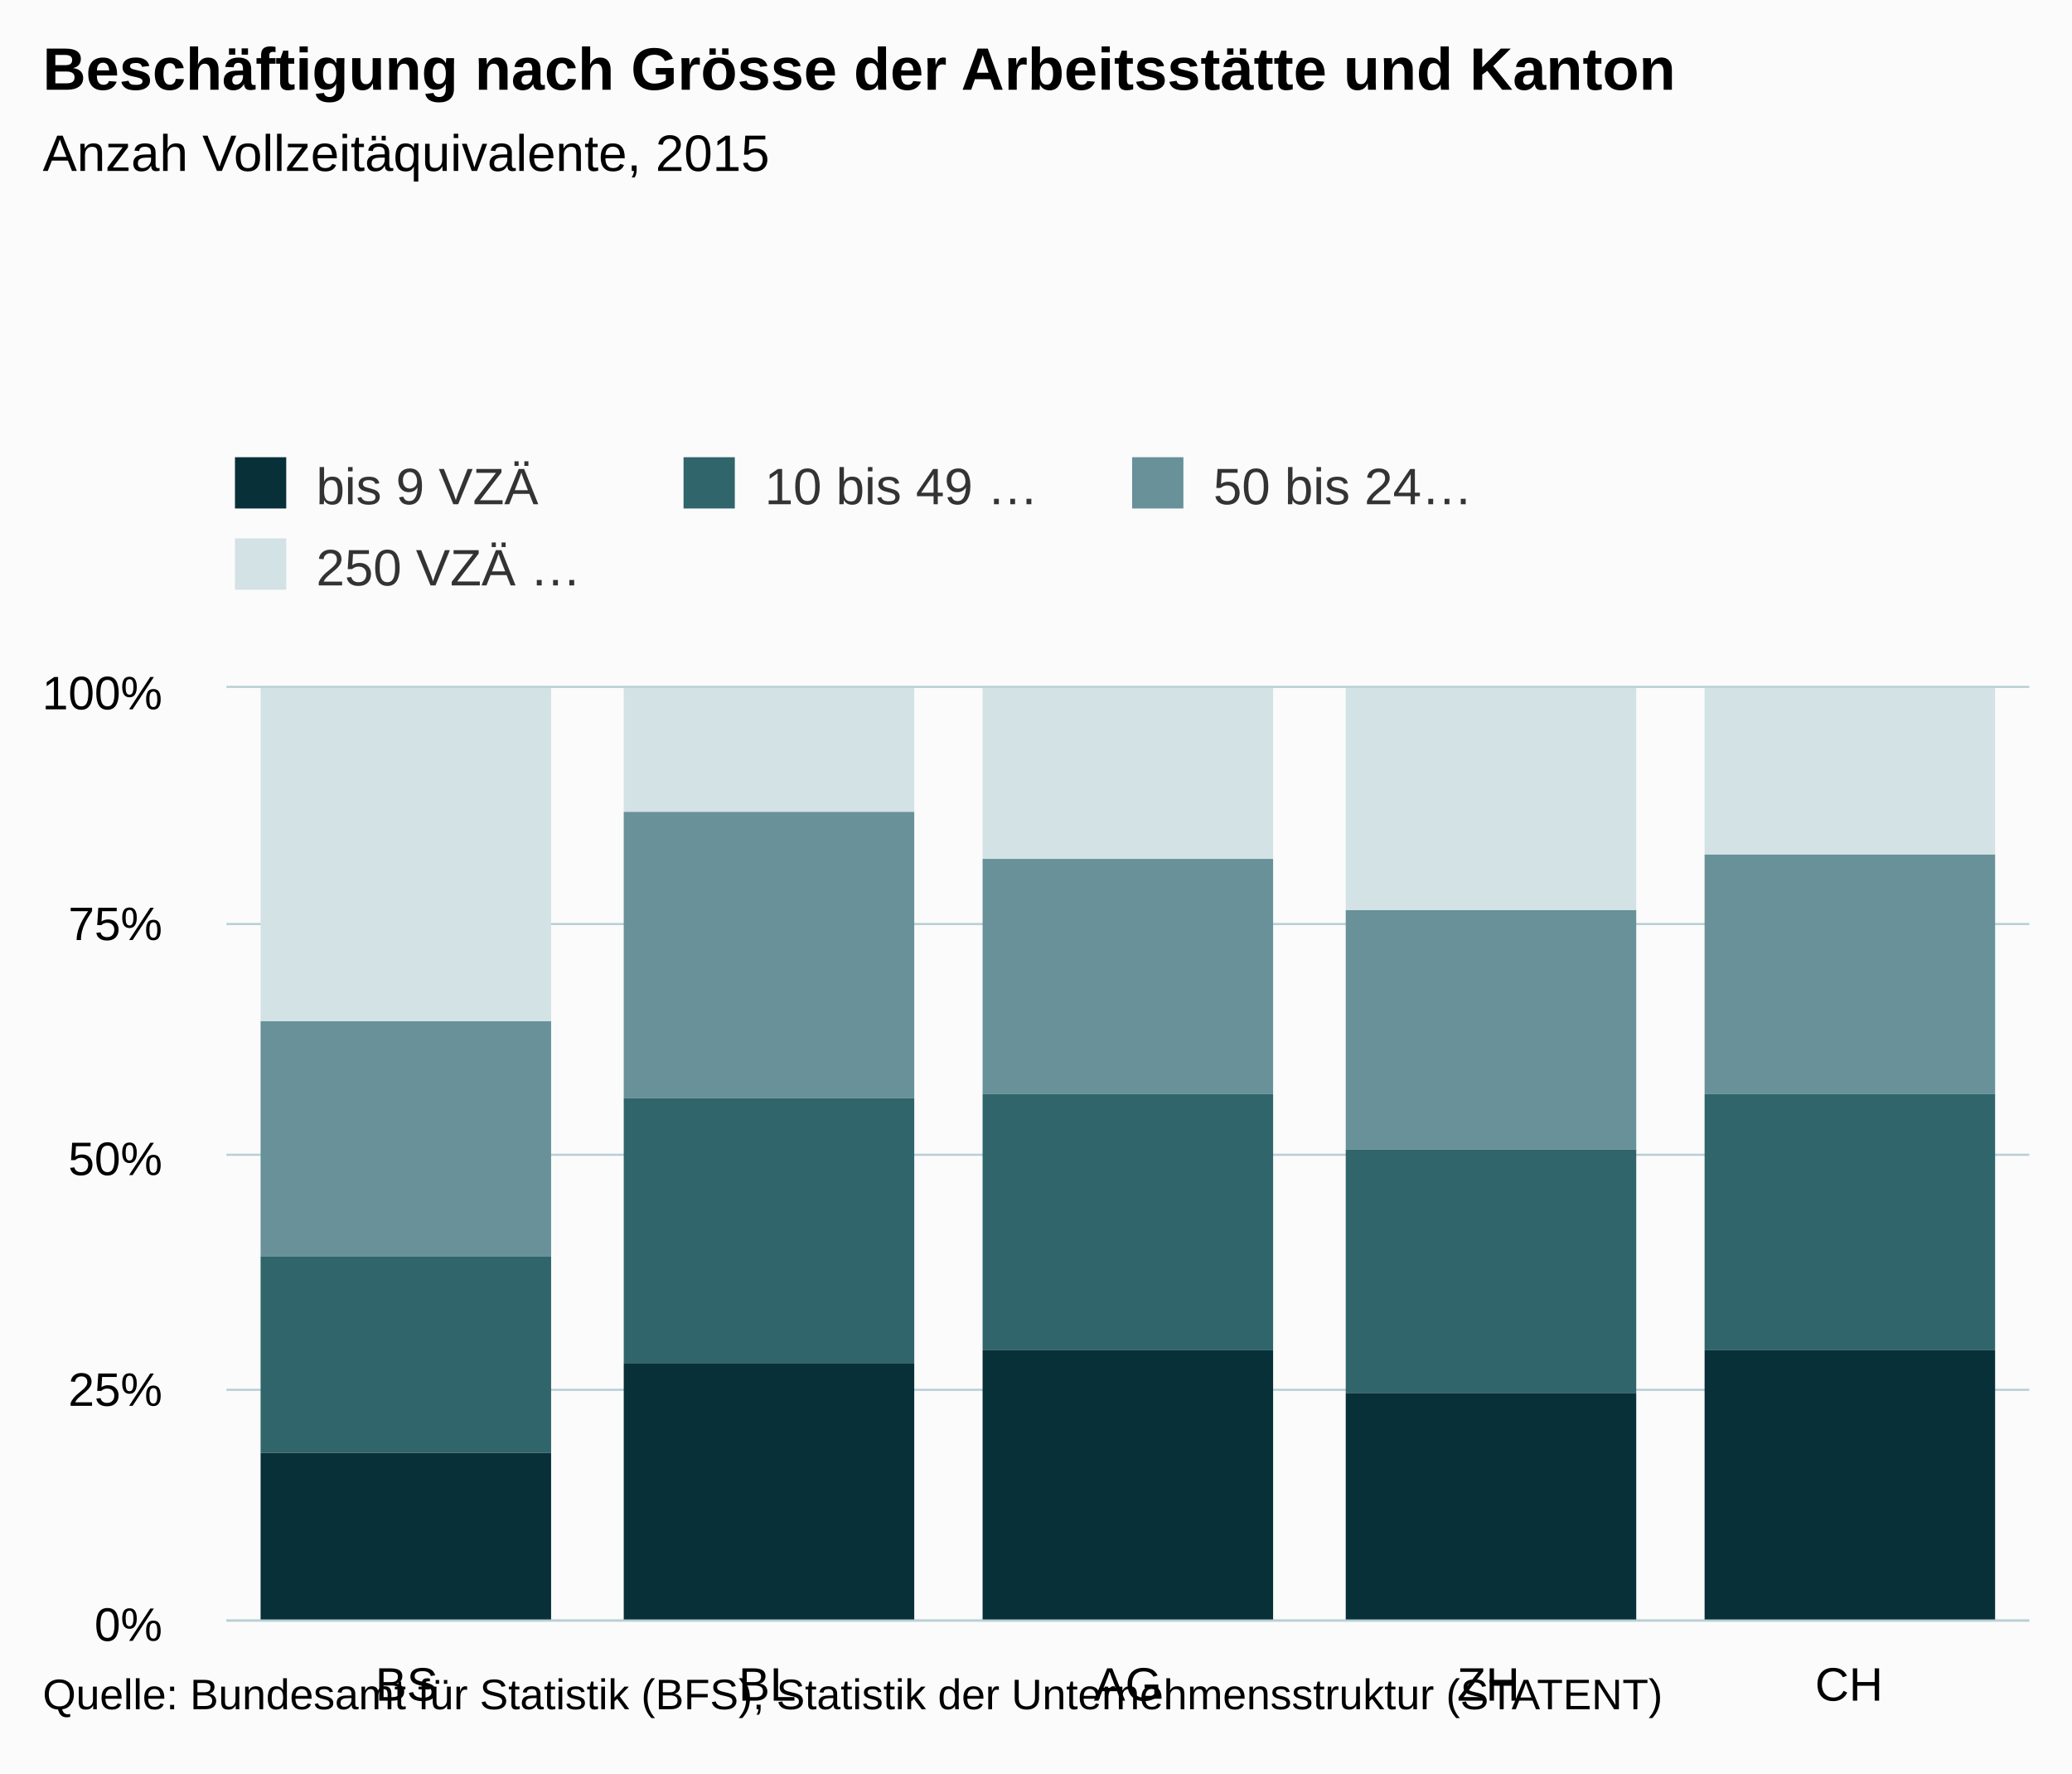
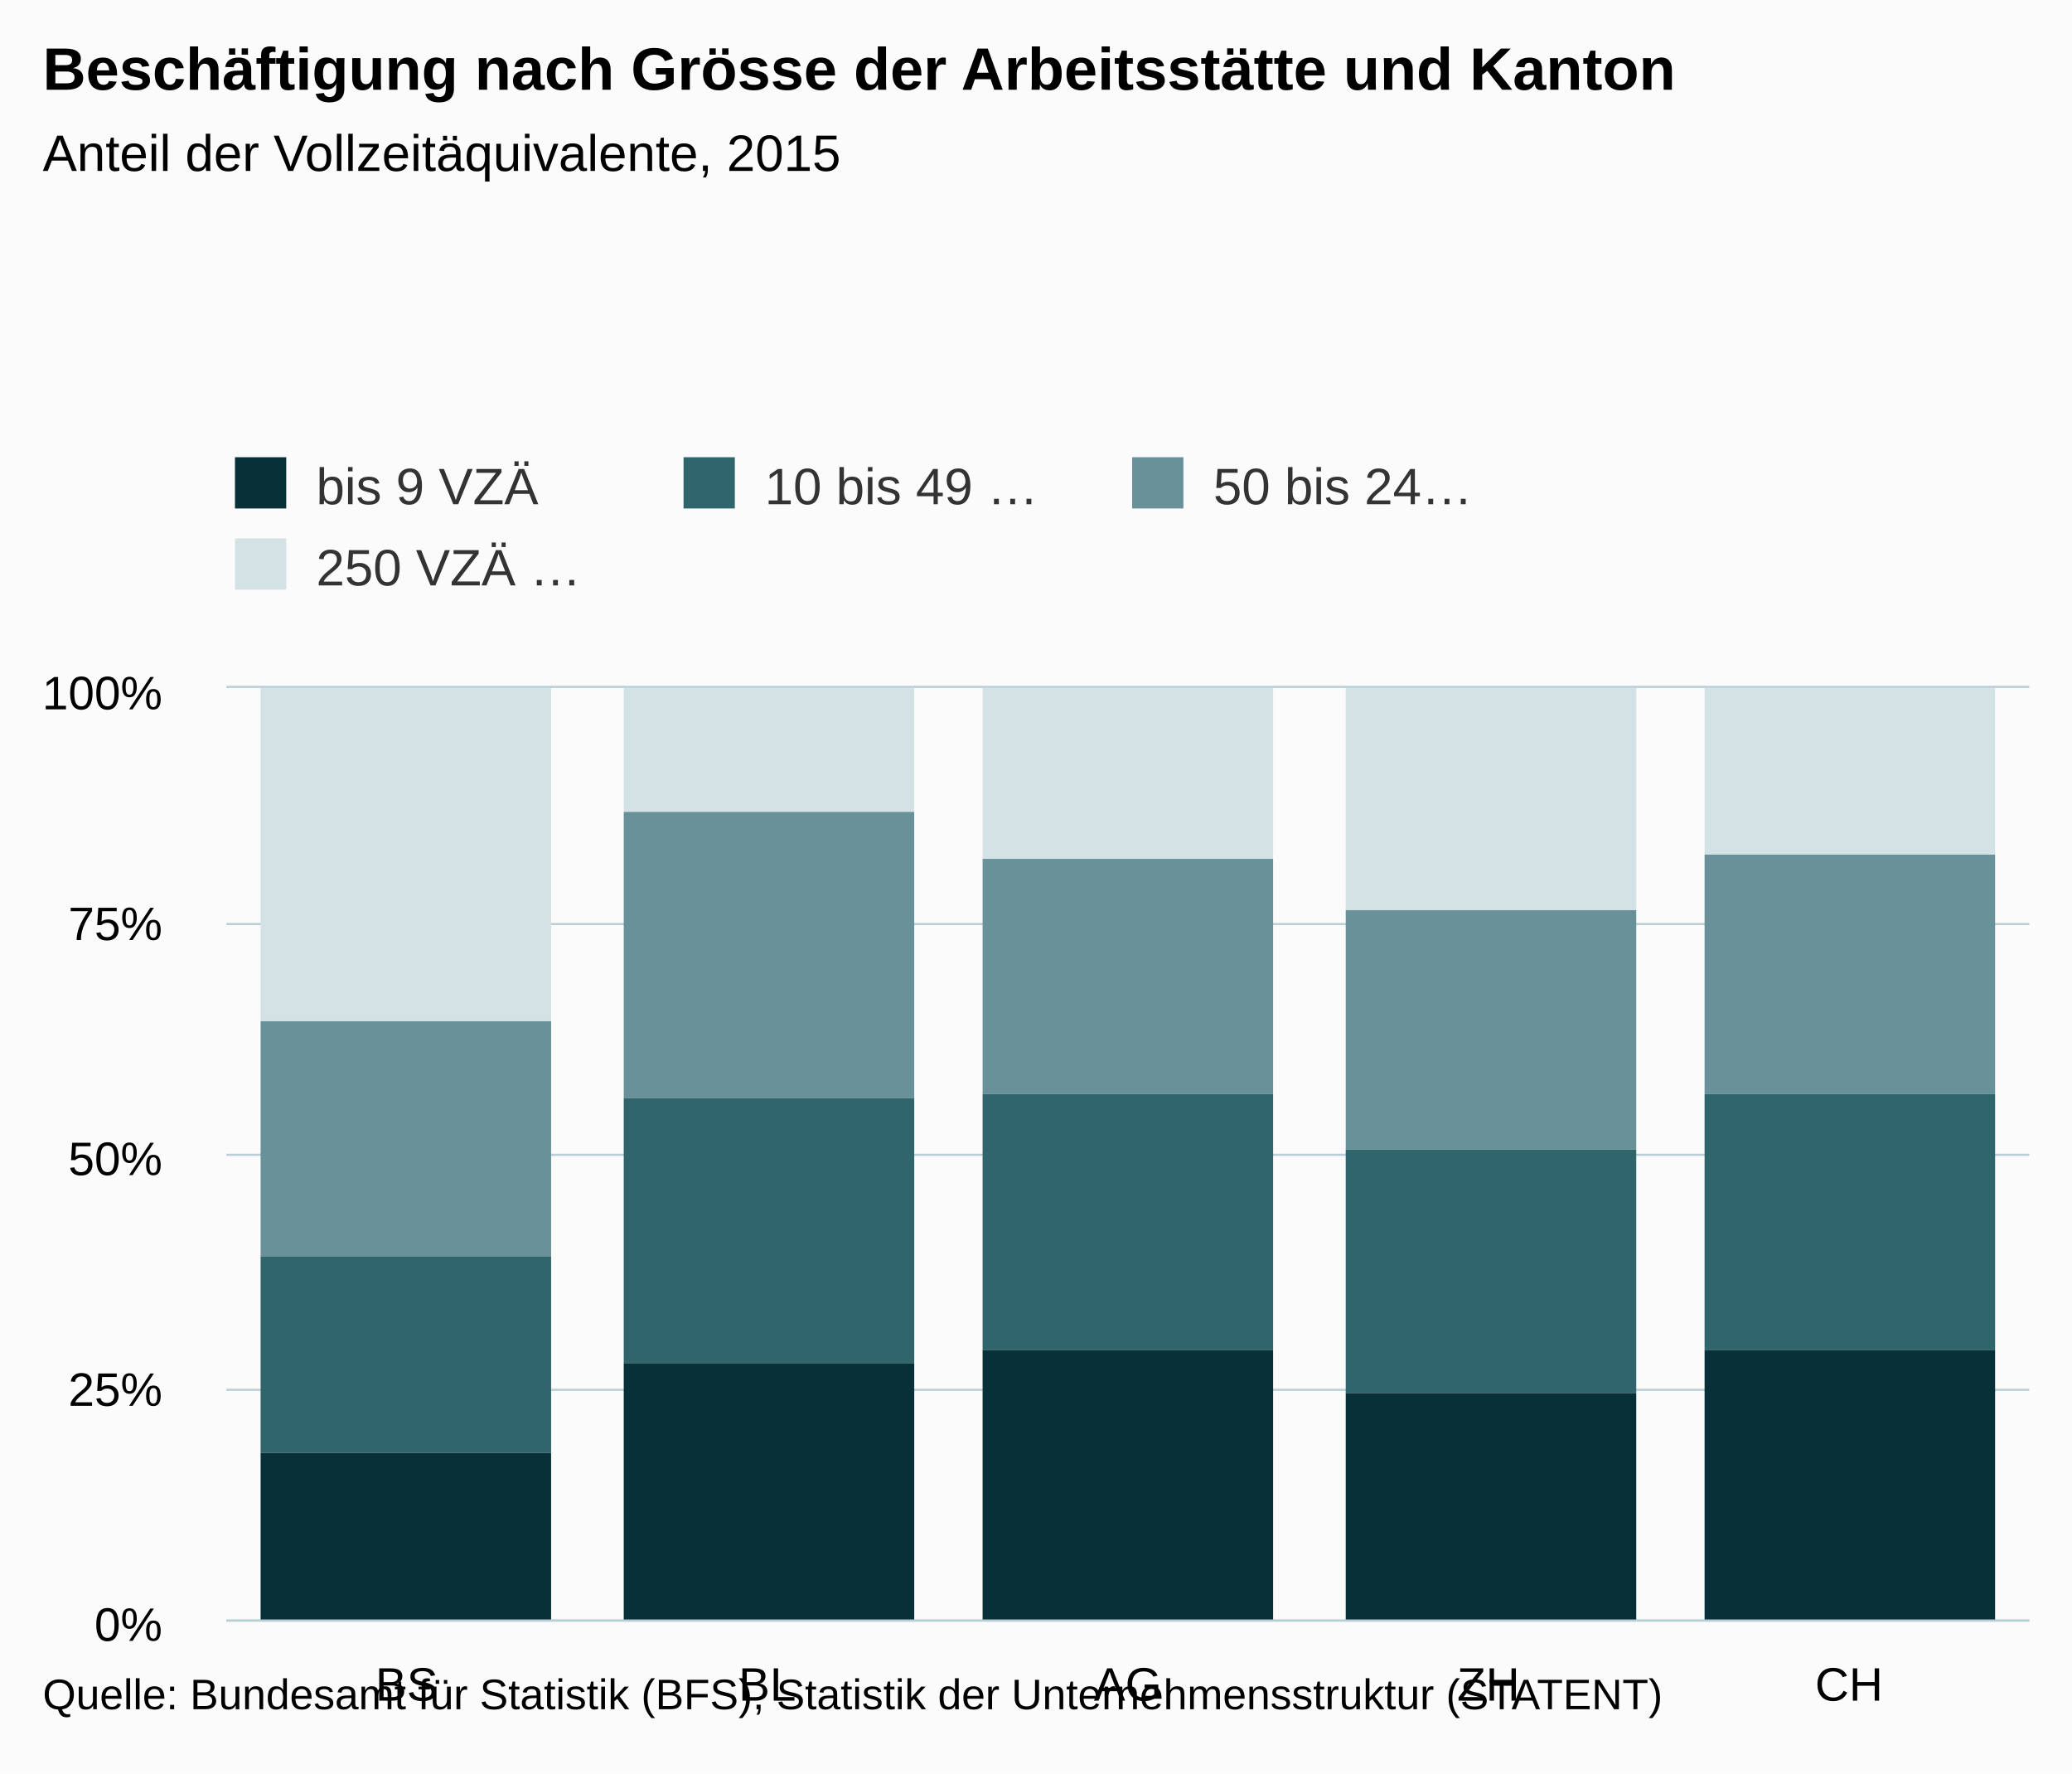
<svg xmlns="http://www.w3.org/2000/svg" version="1.1" class="highcharts-root" style="font-family:Arial;font-size:12px;" viewBox="0 0 485 415">
  <defs>
    <clipPath>
      <rect x="0" y="0" width="422" height="218" fill="none" />
    </clipPath>
    <clipPath id="a">
      <rect x="0" y="0" width="422" height="218" fill="none" />
    </clipPath>
  </defs>
  <rect fill="#fbfbfb" class="highcharts-background" x="0" y="0" width="485" height="415" rx="0" ry="0" />
  <rect fill="none" class="highcharts-plot-background" x="53" y="161" width="422" height="218" />
  <g class="highcharts-pane-group" />
  <g class="highcharts-grid highcharts-xaxis-grid ">
    <path fill="none" class="highcharts-grid-line" d="M 136.5 161 L 136.5 379" opacity="1" />
    <path fill="none" class="highcharts-grid-line" d="M 221.5 161 L 221.5 379" opacity="1" />
    <path fill="none" class="highcharts-grid-line" d="M 305.5 161 L 305.5 379" opacity="1" />
    <path fill="none" class="highcharts-grid-line" d="M 390.5 161 L 390.5 379" opacity="1" />
    <path fill="none" class="highcharts-grid-line" d="M 474.5 161 L 474.5 379" opacity="1" />
    <path fill="none" class="highcharts-grid-line" d="M 52.5 161 L 52.5 379" opacity="1" />
  </g>
  <g class="highcharts-grid highcharts-yaxis-grid ">
    <path fill="none" stroke="#B9CFD7" stroke-width="0.5" class="highcharts-grid-line" d="M 53 379.25 L 475 379.25" opacity="1" />
    <path fill="none" stroke="#B9CFD7" stroke-width="0.5" class="highcharts-grid-line" d="M 53 325.25 L 475 325.25" opacity="1" />
    <path fill="none" stroke="#B9CFD7" stroke-width="0.5" class="highcharts-grid-line" d="M 53 270.25 L 475 270.25" opacity="1" />
    <path fill="none" stroke="#B9CFD7" stroke-width="0.5" class="highcharts-grid-line" d="M 53 216.25 L 475 216.25" opacity="1" />
    <path fill="none" stroke="#B9CFD7" stroke-width="0.5" class="highcharts-grid-line" d="M 53 160.75 L 475 160.75" opacity="1" />
  </g>
  <rect fill="none" class="highcharts-plot-border" x="53" y="161" width="422" height="218" />
  <g class="highcharts-axis highcharts-xaxis ">
    <path fill="none" class="highcharts-axis-line" stroke="#B9CFD7" stroke-width="0.5" d="M 53 379.25 L 475 379.25" />
  </g>
  <g class="highcharts-axis highcharts-yaxis ">
    <path fill="none" class="highcharts-axis-line" d="M 53 161 L 53 379" />
  </g>
  <g class="highcharts-series-group">
    <g class="highcharts-series highcharts-series-0 highcharts-column-series " transform="translate(53,161) scale(1 1)" clip-path="url(#a)">
      <rect x="8" y="0" width="68" height="78" fill="#D3E2E4" class="highcharts-point" />
      <rect x="93" y="0" width="68" height="29" fill="#D3E2E4" class="highcharts-point" />
      <rect x="177" y="0" width="68" height="40" fill="#D3E2E4" class="highcharts-point" />
      <rect x="262" y="0" width="68" height="52" fill="#D3E2E4" class="highcharts-point" />
      <rect x="346" y="0" width="68" height="39" fill="#D3E2E4" class="highcharts-point" />
    </g>
    <g class="highcharts-markers highcharts-series-0 highcharts-column-series " transform="translate(53,161) scale(1 1)" clip-path="none" />
    <g class="highcharts-series highcharts-series-1 highcharts-column-series " transform="translate(53,161) scale(1 1)" clip-path="url(#a)">
      <rect x="8" y="78" width="68" height="55" fill="#689199" class="highcharts-point" />
      <rect x="93" y="29" width="68" height="67" fill="#689199" class="highcharts-point" />
      <rect x="177" y="40" width="68" height="55" fill="#689199" class="highcharts-point" />
      <rect x="262" y="52" width="68" height="56" fill="#689199" class="highcharts-point" />
      <rect x="346" y="39" width="68" height="56" fill="#689199" class="highcharts-point" />
    </g>
    <g class="highcharts-markers highcharts-series-1 highcharts-column-series " transform="translate(53,161) scale(1 1)" clip-path="none" />
    <g class="highcharts-series highcharts-series-2 highcharts-column-series " transform="translate(53,161) scale(1 1)" clip-path="url(#a)">
      <rect x="8" y="133" width="68" height="46" fill="#2F656B" class="highcharts-point" />
      <rect x="93" y="96" width="68" height="62" fill="#2F656B" class="highcharts-point" />
      <rect x="177" y="95" width="68" height="60" fill="#2F656B" class="highcharts-point" />
      <rect x="262" y="108" width="68" height="57" fill="#2F656B" class="highcharts-point" />
      <rect x="346" y="95" width="68" height="60" fill="#2F656B" class="highcharts-point" />
    </g>
    <g class="highcharts-markers highcharts-series-2 highcharts-column-series " transform="translate(53,161) scale(1 1)" clip-path="none" />
    <g class="highcharts-series highcharts-series-3 highcharts-column-series " transform="translate(53,161) scale(1 1)" clip-path="url(#a)">
      <rect x="8" y="179" width="68" height="40" fill="#083038" class="highcharts-point" />
      <rect x="93" y="158" width="68" height="61" fill="#083038" class="highcharts-point" />
      <rect x="177" y="155" width="68" height="64" fill="#083038" class="highcharts-point" />
      <rect x="262" y="165" width="68" height="54" fill="#083038" class="highcharts-point" />
      <rect x="346" y="155" width="68" height="64" fill="#083038" class="highcharts-point" />
    </g>
    <g class="highcharts-markers highcharts-series-3 highcharts-column-series " transform="translate(53,161) scale(1 1)" clip-path="none" />
  </g>
  <text x="10" text-anchor="start" class="highcharts-title" style="color:#000000;font-size:14px;font-weight:bold;fill:#000000;" y="21">
    <tspan>Beschäftigung nach Grösse der Arbeitsstätte und Kanton</tspan>
  </text>
  <text x="10" text-anchor="start" class="highcharts-subtitle" style="color:#000000;font-size:12px;fill:#000000;" y="40">
-     <tspan>Anzah Vollzeitäquivalente, 2015</tspan>
+     <tspan>Anteil der Vollzeitäquivalente, 2015</tspan>
  </text>
  <g class="highcharts-legend" transform="translate(45,100)">
    <rect fill="none" class="highcharts-legend-box" rx="0" ry="0" x="0" y="0" width="311" height="49" visibility="visible" />
    <g>
      <g>
        <g class="highcharts-legend-item highcharts-column-series highcharts-color-undefined highcharts-series-3" transform="translate(8,3)">
          <text x="21" style="color:#333333;font-size:12px;font-weight:normal;cursor:pointer;fill:#333333;" text-anchor="start" y="15">
            <tspan>bis 9 VZÄ</tspan>
          </text>
          <rect x="2" y="4" width="12" height="12" fill="#083038" class="highcharts-point" />
        </g>
        <g class="highcharts-legend-item highcharts-column-series highcharts-color-undefined highcharts-series-2" transform="translate(113,3)">
          <text x="21" y="15" style="color:#333333;font-size:12px;font-weight:normal;cursor:pointer;fill:#333333;" text-anchor="start">
            <tspan>10 bis 49 …</tspan>
          </text>
          <rect x="2" y="4" width="12" height="12" fill="#2F656B" class="highcharts-point" />
        </g>
        <g class="highcharts-legend-item highcharts-column-series highcharts-color-undefined highcharts-series-1" transform="translate(218,3)">
          <text x="21" y="15" style="color:#333333;font-size:12px;font-weight:normal;cursor:pointer;fill:#333333;" text-anchor="start">
            <tspan>50 bis 24…</tspan>
          </text>
          <rect x="2" y="4" width="12" height="12" fill="#689199" class="highcharts-point" />
        </g>
        <g class="highcharts-legend-item highcharts-column-series highcharts-color-undefined highcharts-series-0" transform="translate(8,22)">
          <text x="21" y="15" style="color:#333333;font-size:12px;font-weight:normal;cursor:pointer;fill:#333333;" text-anchor="start">
            <tspan>250 VZÄ …</tspan>
          </text>
          <rect x="2" y="4" width="12" height="12" fill="#D3E2E4" class="highcharts-point" />
        </g>
      </g>
    </g>
  </g>
  <g class="highcharts-axis-labels highcharts-xaxis-labels ">
    <text x="95.2" style="color:#000000;cursor:default;font-size:11px;fill:#000000;" text-anchor="middle" transform="translate(0,0)" y="398" opacity="1">
      <tspan>BS</tspan>
    </text>
    <text x="179.6" style="color:#000000;cursor:default;font-size:11px;fill:#000000;" text-anchor="middle" transform="translate(0,0)" y="398" opacity="1">
      <tspan>BL</tspan>
    </text>
    <text x="264" style="color:#000000;cursor:default;font-size:11px;fill:#000000;" text-anchor="middle" transform="translate(0,0)" y="398" opacity="1">
      <tspan>AG</tspan>
    </text>
    <text x="348.4" style="color:#000000;cursor:default;font-size:11px;fill:#000000;" text-anchor="middle" transform="translate(0,0)" y="398" opacity="1">
      <tspan>ZH</tspan>
    </text>
    <text x="432.8" style="color:#000000;cursor:default;font-size:11px;fill:#000000;" text-anchor="middle" transform="translate(0,0)" y="398" opacity="1">
      <tspan>CH</tspan>
    </text>
  </g>
  <g class="highcharts-axis-labels highcharts-yaxis-labels ">
    <text x="38" style="color:#000000;cursor:default;font-size:11px;fill:#000000;" text-anchor="end" transform="translate(0,0)" y="384" opacity="1">
      0%
    </text>
    <text x="38" style="color:#000000;cursor:default;font-size:11px;fill:#000000;" text-anchor="end" transform="translate(0,0)" y="329" opacity="1">
      25%
    </text>
    <text x="38" style="color:#000000;cursor:default;font-size:11px;fill:#000000;" text-anchor="end" transform="translate(0,0)" y="275" opacity="1">
      50%
    </text>
    <text x="38" style="color:#000000;cursor:default;font-size:11px;fill:#000000;" text-anchor="end" transform="translate(0,0)" y="220" opacity="1">
      75%
    </text>
    <text x="38" style="color:#000000;cursor:default;font-size:11px;fill:#000000;" text-anchor="end" transform="translate(0,0)" y="166" opacity="1">
      100%
    </text>
  </g>
  <text x="10" class="highcharts-credits" text-anchor="start" style="cursor:default;color:#000000;font-size:10px;fill:#000000;" y="400">
    <tspan>Quelle: Bundesamt für Statistik (BFS), Statistik der Unternehmensstruktur (STATENT)</tspan>
  </text>
</svg>
